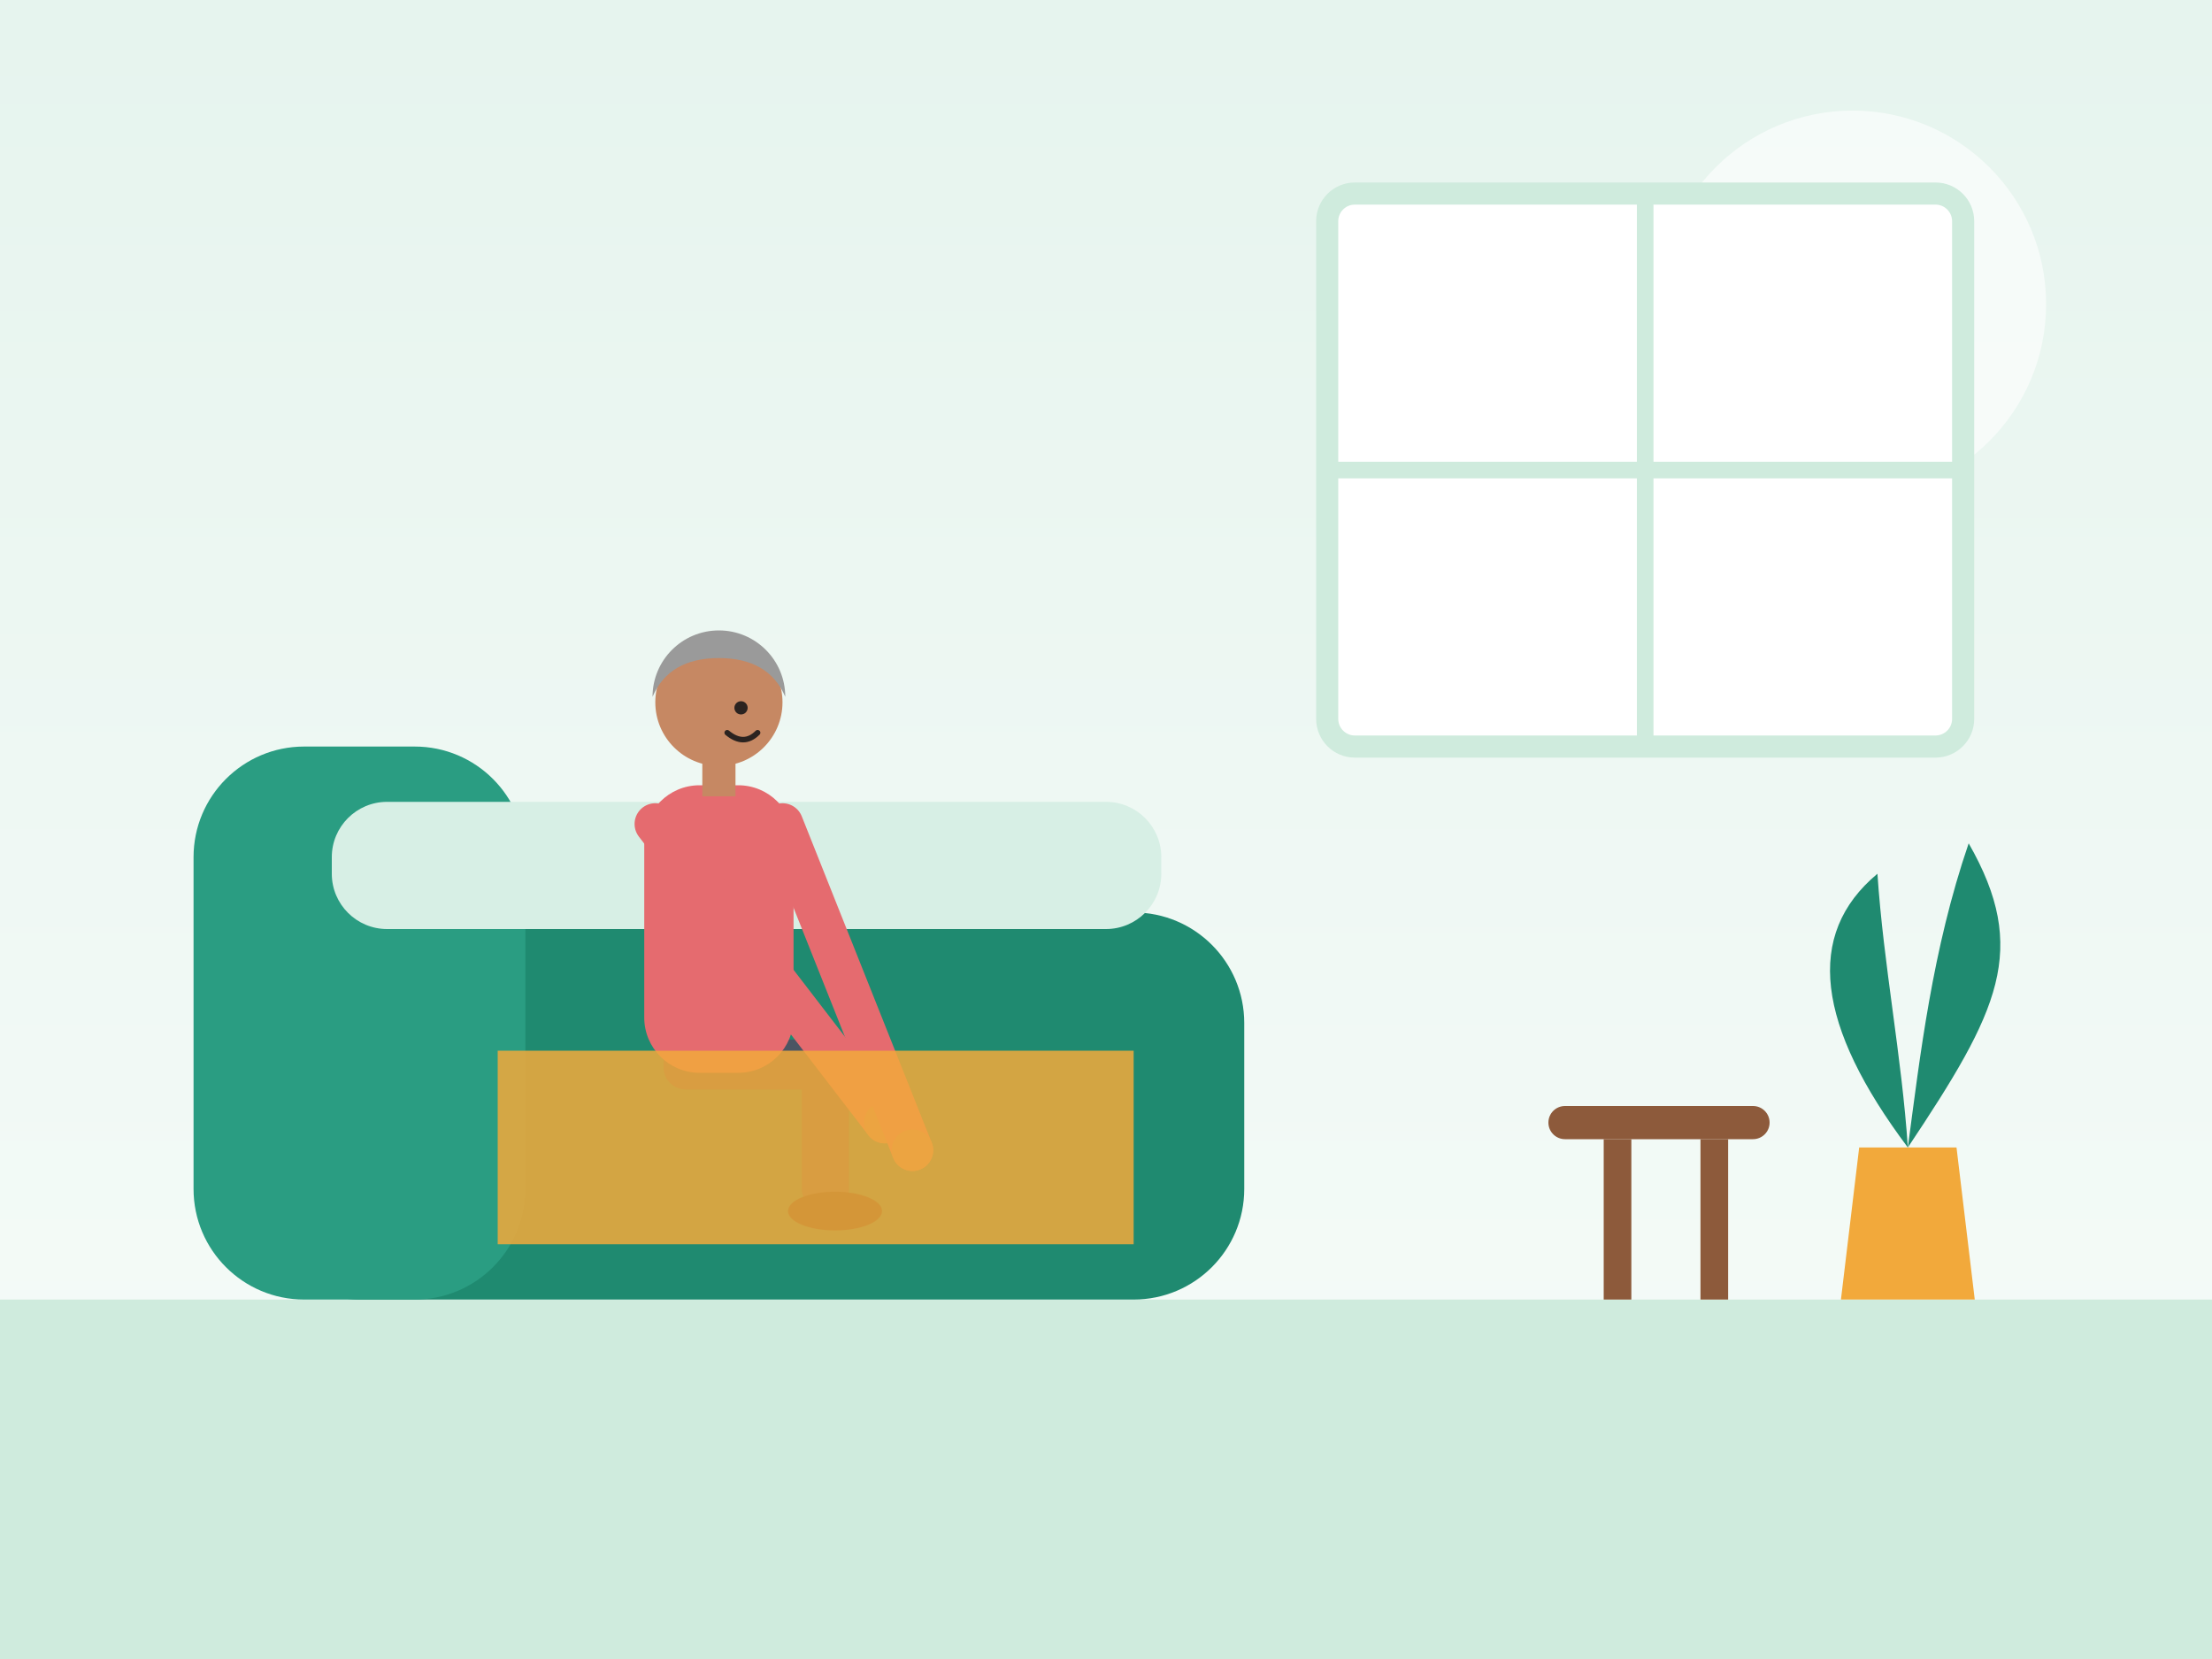
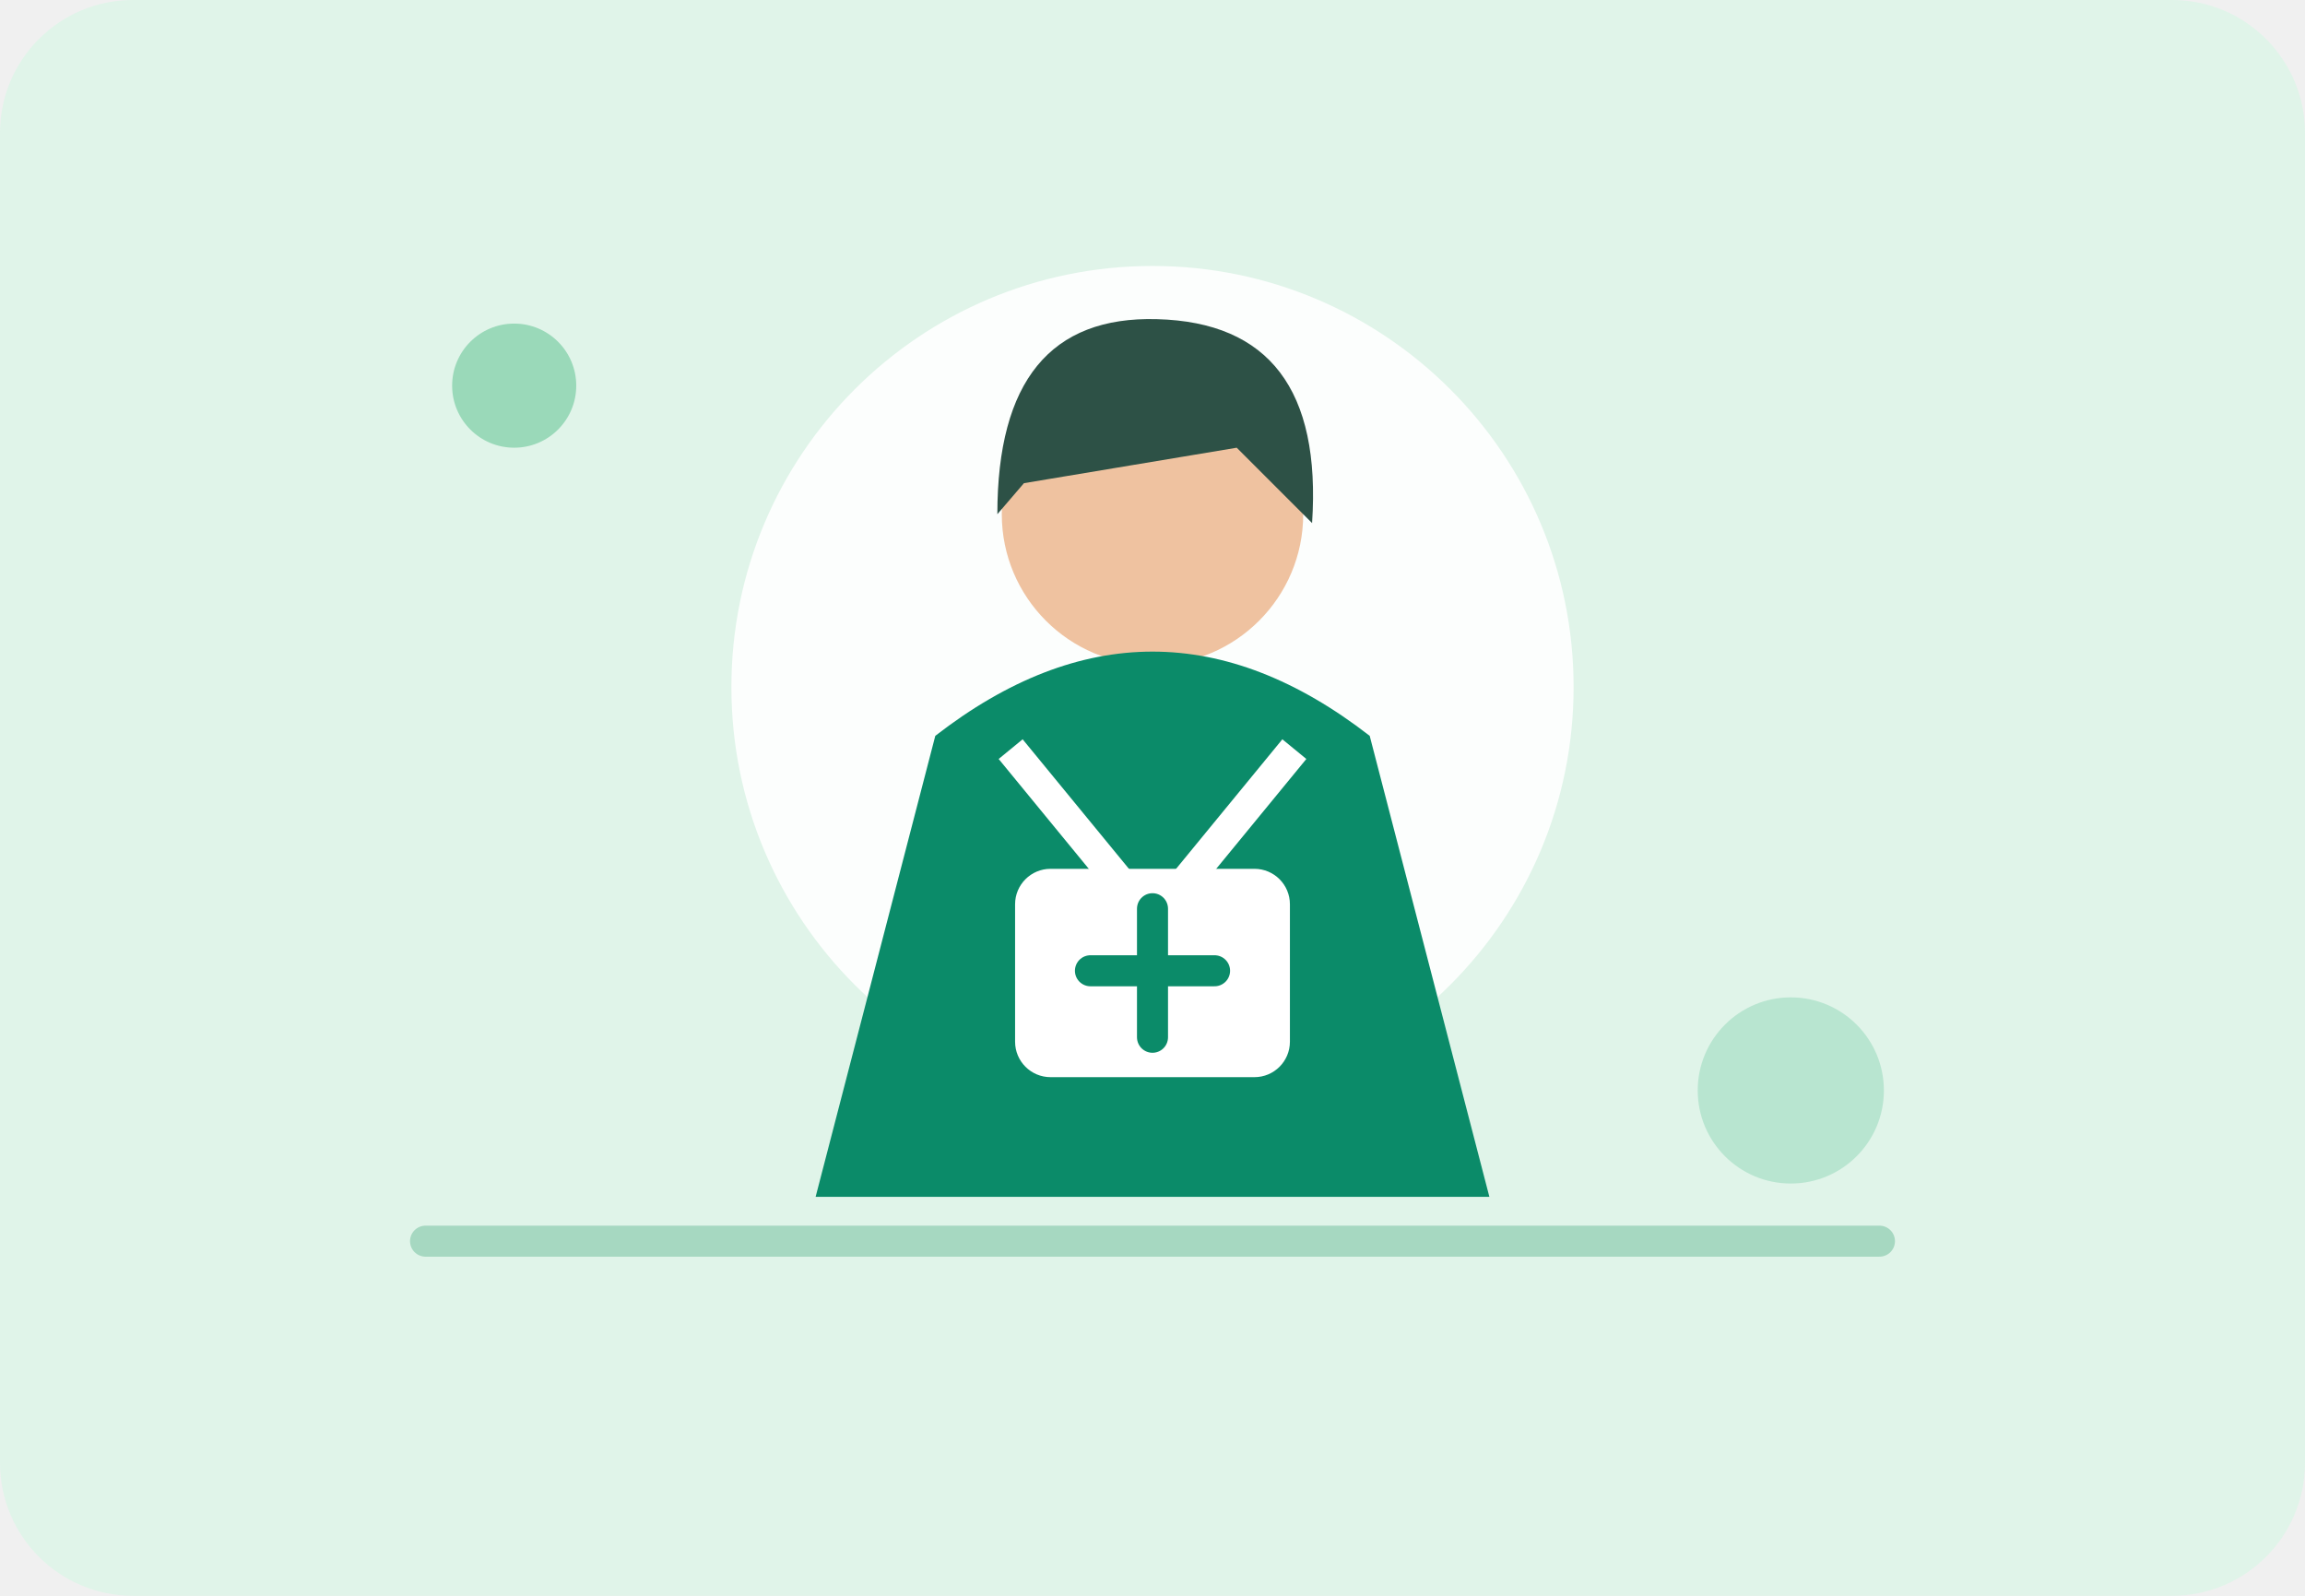
- <svg xmlns="http://www.w3.org/2000/svg" viewBox="0 0 800 600" role="img">
-   <defs>
-     <linearGradient id="g" x1="0" y1="0" x2="0" y2="1">
-       <stop offset="0" stop-color="#E6F4EE" />
-       <stop offset="1" stop-color="#F7FCF9" />
-     </linearGradient>
-   </defs>
-   <rect width="800" height="600" fill="url(#g)" />
-   <circle cx="670" cy="110" r="70" fill="#FFFFFF" opacity=".6" />
-   <rect y="470" width="800" height="130" fill="#CFEBDD" />
-   <rect x="480" y="70" width="230" height="200" rx="10" fill="#fff" stroke="#CFEBDD" stroke-width="8" />
-   <path d="M595.0 70v200M480 170.0h230" stroke="#CFEBDD" stroke-width="6" />
-   <rect x="90" y="330" width="360" height="140" rx="40" fill="#1F8A70" />
-   <rect x="70" y="270" width="120" height="200" rx="40" fill="#2a9d82" />
-   <rect x="120" y="290" width="300" height="46" rx="20" fill="#d7efe5" />
-   <g transform="translate(260 438) scale(1.0 1.0)">
-     <rect x="-20" y="-62" width="64" height="18" rx="8" fill="#4b5563" />
-     <rect x="30" y="-62" width="17" height="62" rx="8" fill="#4b5563" />
-     <ellipse cx="42" cy="0" rx="17" ry="7" fill="#2b2b2b" />
-     <g transform="translate(0 38)">
-       <rect x="-27" y="-192" width="54" height="104" rx="20" fill="#E56B6F" />
-       <rect x="-6" y="-204" width="12" height="16" fill="#C68863" />
-       <path d="M-23 -178 L60 -70" stroke="#E56B6F" stroke-width="15" stroke-linecap="round" fill="none" />
-       <circle cx="60" cy="-70" r="7.5" fill="#C68863" />
-       <path d="M23 -178 L70 -60" stroke="#E56B6F" stroke-width="15" stroke-linecap="round" fill="none" />
-       <circle cx="70" cy="-60" r="7.5" fill="#C68863" />
-       <circle cx="0" cy="-222" r="23" fill="#C68863" />
-       <path d="M-24 -224 a24 24 0 0 1 48 0 q-6 -14 -24 -14 q-18 0 -24 14z" fill="#9a9a9a" />
-       <circle cx="8" cy="-220" r="2.4" fill="#2b2320" />
-       <path d="M3 -211q6 5 11 0" stroke="#2b2320" stroke-width="2" fill="none" stroke-linecap="round" />
-     </g>
-   </g>
-   <path d="M180 380 h230 v70 h-230z" fill="#F2A93B" opacity=".85" />
-   <g transform="translate(690 470) scale(1.1)">
-     <path d="M-22 0h44l-6 -50h-32z" fill="#F2A93B" />
-     <path d="M0 -50 C-30 -90 -34 -120 -10 -140 C-8 -110 -2 -80 0 -50z M0 -50 C30 -95 40 -115 20 -150 C8 -115 4 -80 0 -50z" fill="#1F8A70" />
-   </g>
-   <rect x="560" y="400" width="80" height="12" rx="6" fill="#8D5A3B" />
-   <rect x="580" y="412" width="10" height="58" fill="#8D5A3B" />
-   <rect x="615" y="412" width="10" height="58" fill="#8D5A3B" />
-   <g transform="translate(560 470) scale(0.0001 0.0001)">
-     <rect x="-21" y="-96" width="18" height="96" rx="8" fill="#35506b" />
-     <rect x="3" y="-96" width="18" height="96" rx="8" fill="#35506b" />
-     <ellipse cx="-8" cy="0" rx="14" ry="6" fill="#2b2b2b" />
-     <ellipse cx="15" cy="0" rx="14" ry="6" fill="#2b2b2b" />
-     <g>
-       <rect x="-27" y="-192" width="54" height="104" rx="20" fill="#1F8A70" />
-       <rect x="-6" y="-204" width="12" height="16" fill="#E8B48A" />
-       <path d="M-23 -178 L-30 -120" stroke="#1F8A70" stroke-width="15" stroke-linecap="round" fill="none" />
-       <circle cx="-30" cy="-120" r="7.5" fill="#E8B48A" />
-       <path d="M23 -178 L30 -120" stroke="#1F8A70" stroke-width="15" stroke-linecap="round" fill="none" />
-       <circle cx="30" cy="-120" r="7.5" fill="#E8B48A" />
-       <circle cx="0" cy="-222" r="23" fill="#E8B48A" />
-       <path d="M-24 -224 a24 24 0 0 1 48 0 q-6 -14 -24 -14 q-18 0 -24 14z" fill="#2B2320" />
-       <circle cx="8" cy="-220" r="2.4" fill="#2b2320" />
-       <path d="M3 -211q6 5 11 0" stroke="#2b2320" stroke-width="2" fill="none" stroke-linecap="round" />
-     </g>
-   </g>
+ <svg xmlns="http://www.w3.org/2000/svg" viewBox="0 0 520 360">
+   <rect width="520" height="360" rx="30" fill="#e0f4e9" />
+   <circle cx="260" cy="155" r="95" fill="#fff" opacity=".9" />
+   <circle cx="260" cy="116" r="34" fill="#efc2a0" />
+   <path d="M225 116q0-45 36-44 38 1 35 46l-17-17-48 8z" fill="#2d5146" />
+   <path d="M211 166q49-38 98 0l27 104H184z" fill="#0b8b69" />
+   <path d="M228 169l32 39 32-39" fill="none" stroke="#fff" stroke-width="7" />
+   <rect x="229" y="196" width="62" height="47" rx="8" fill="#fff" />
+   <path d="M260 205v29M246 219h28" stroke="#0b8b69" stroke-width="7" stroke-linecap="round" />
+   <circle cx="116" cy="87" r="14" fill="#9ad9b9" />
+   <circle cx="404" cy="246" r="21" fill="#b8e5d0" />
+   <path d="M96 280h328" stroke="#a6d8c1" stroke-width="7" stroke-linecap="round" />
</svg>
